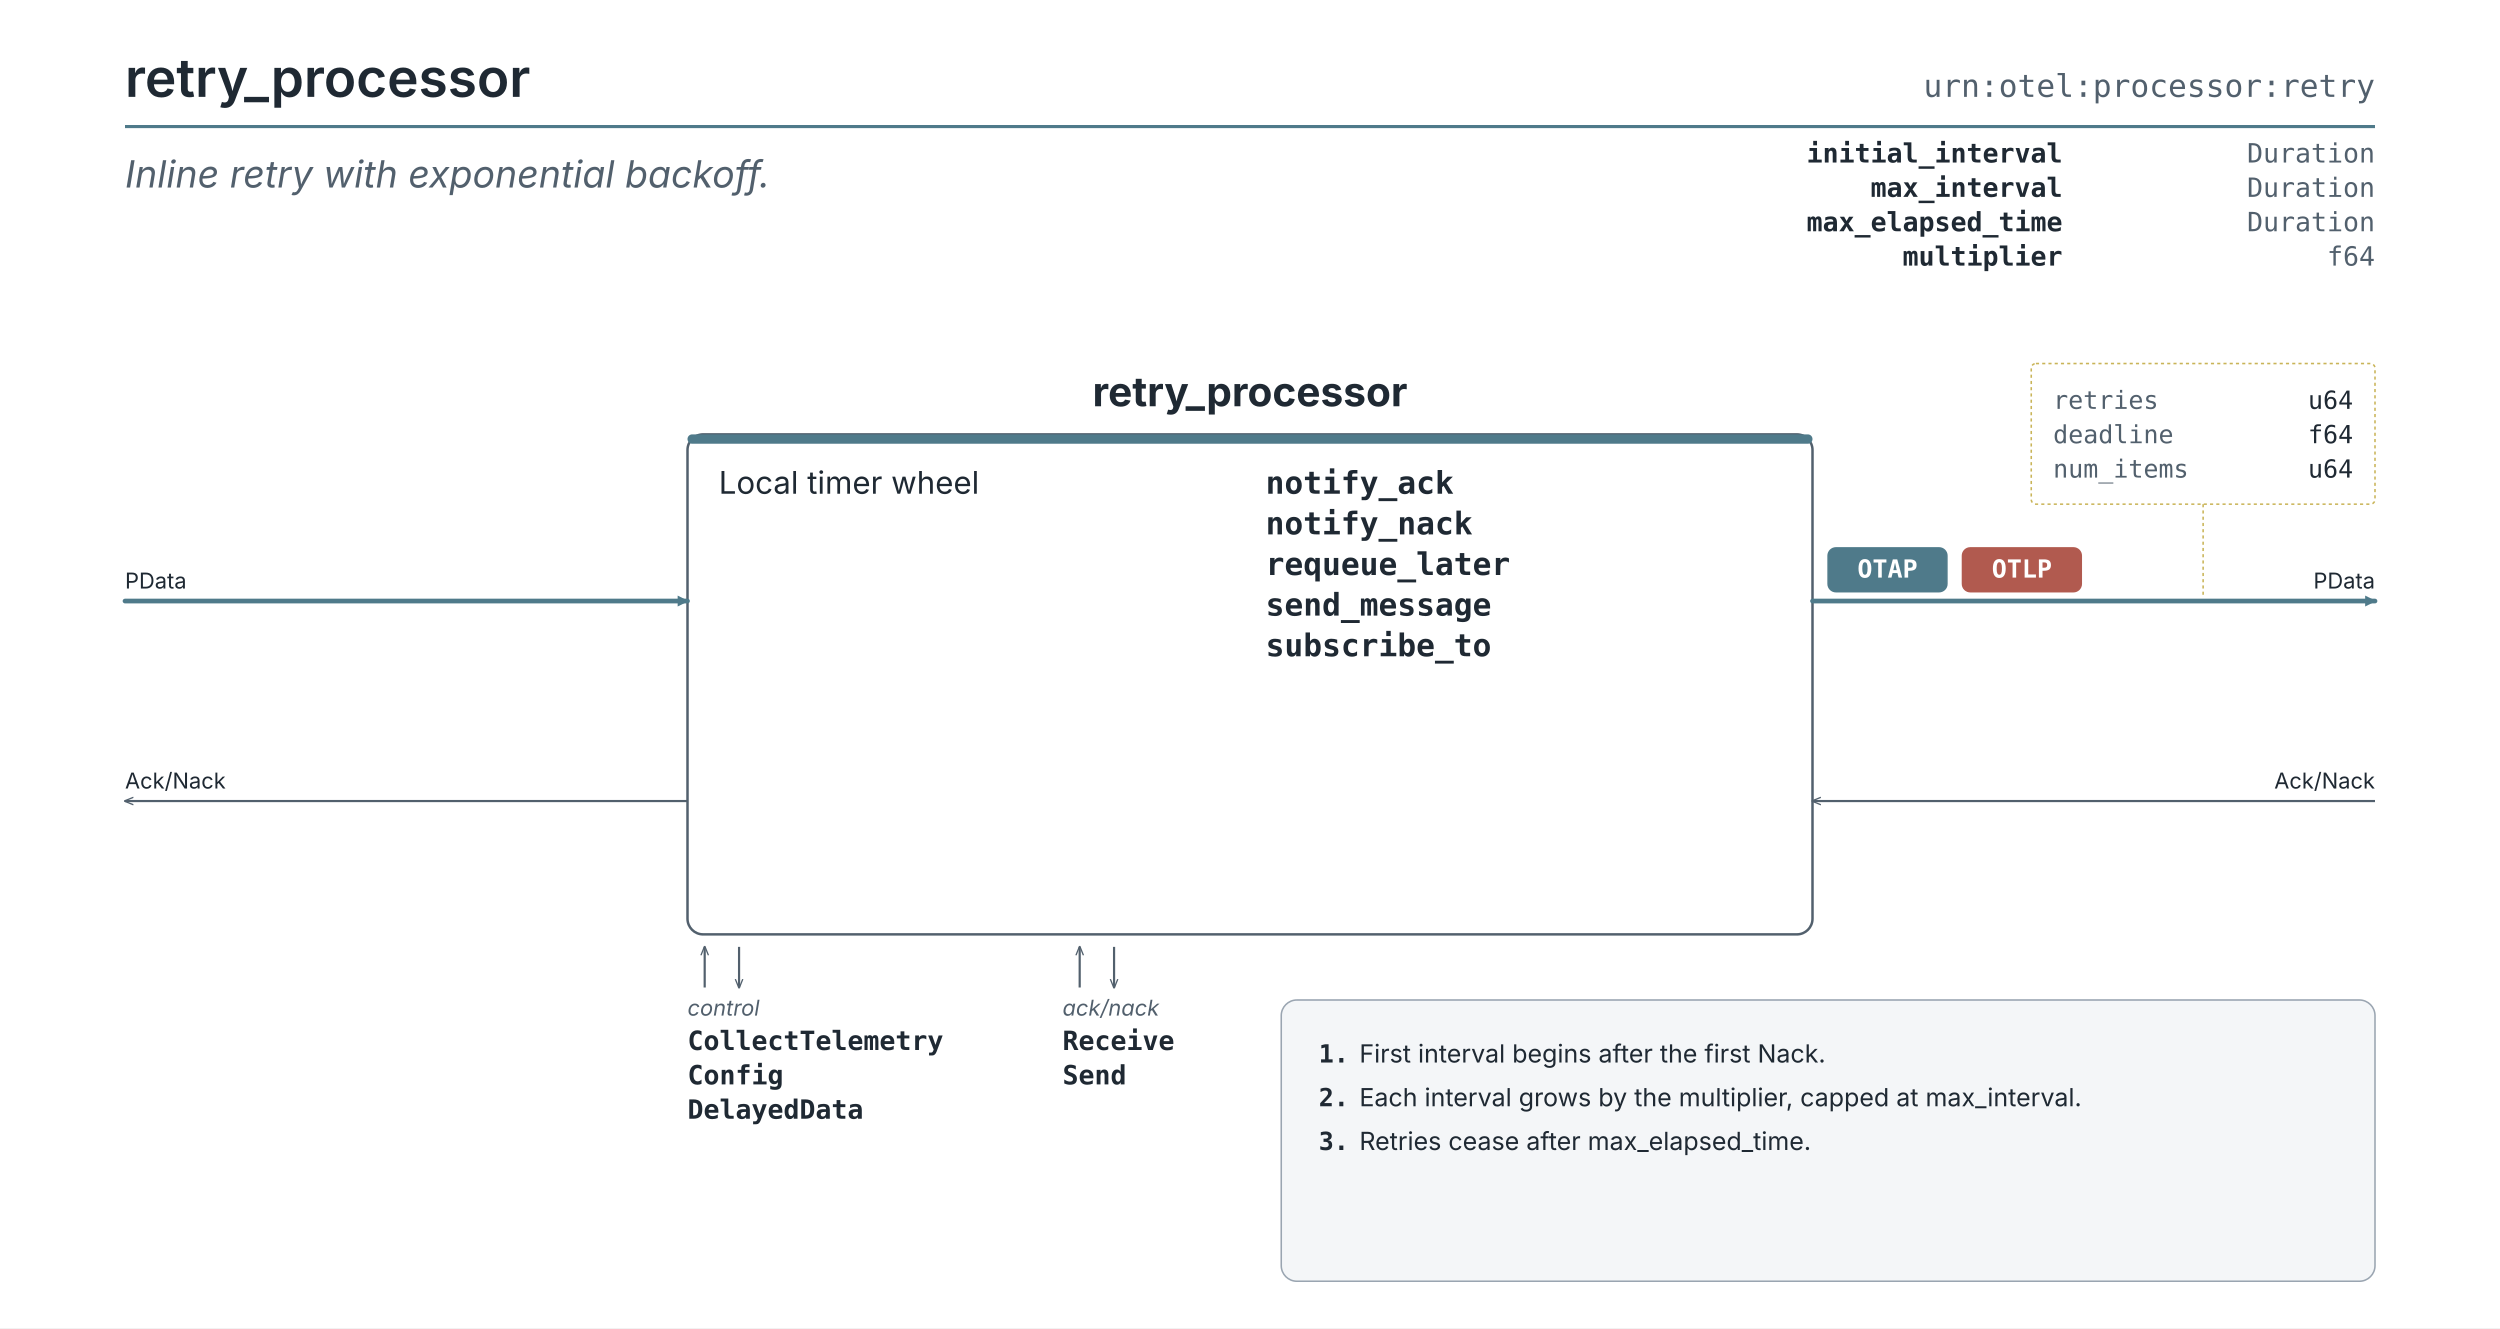
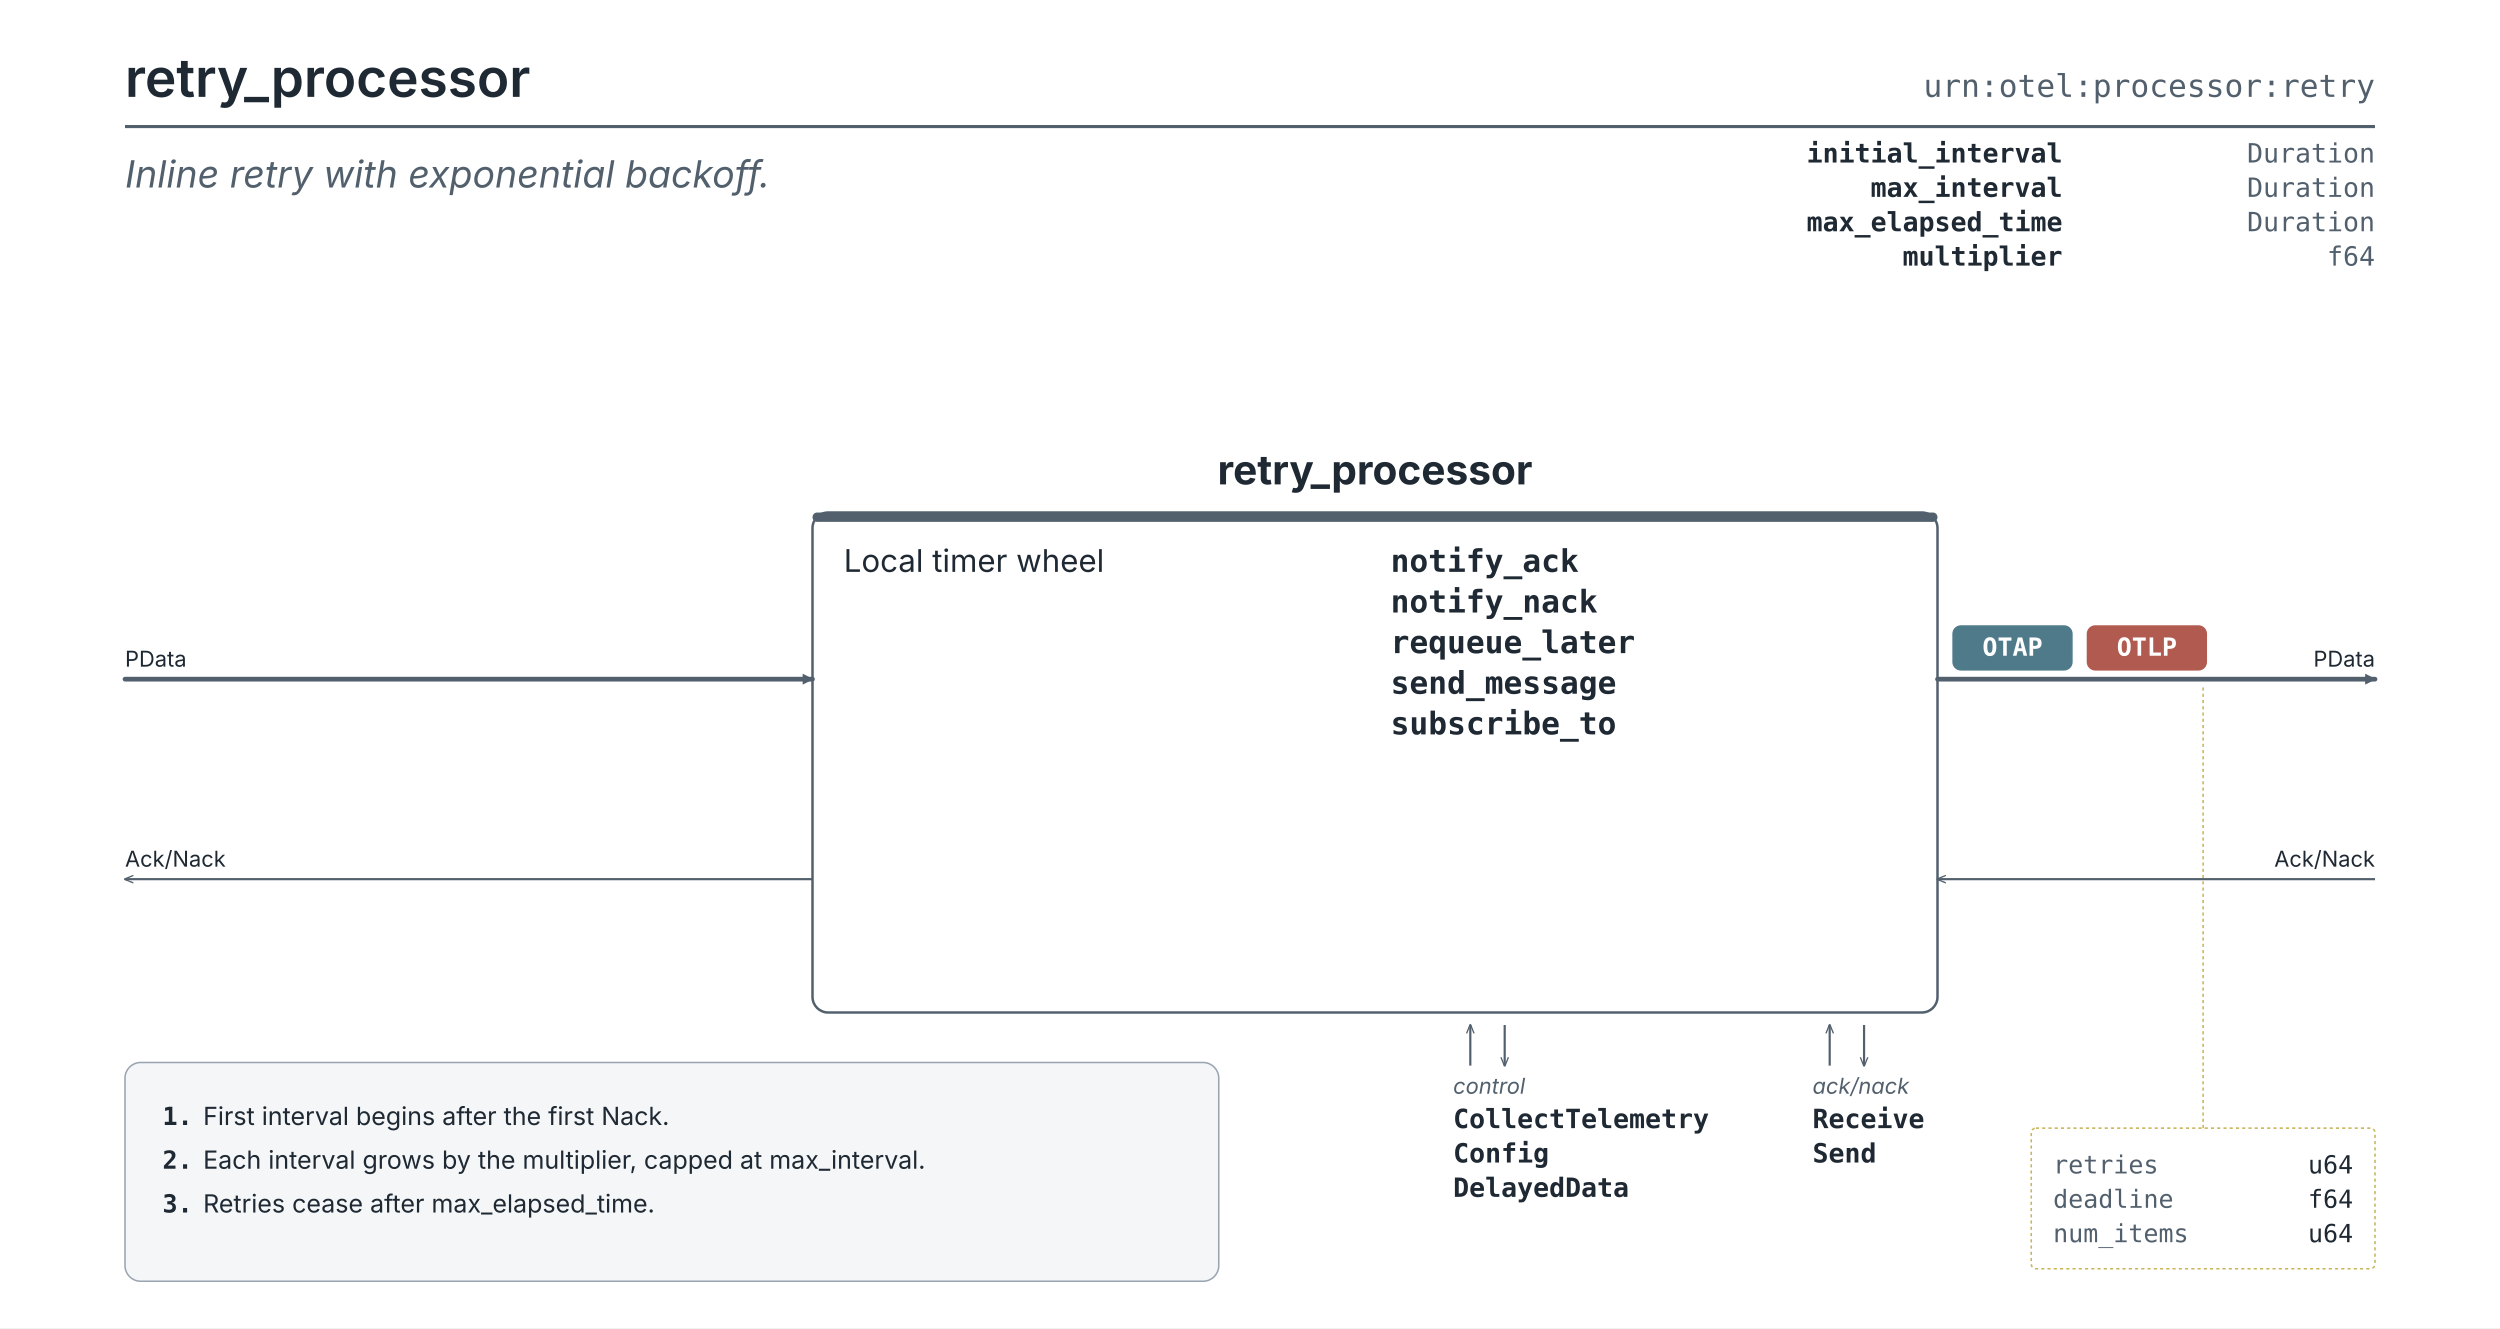
<svg xmlns="http://www.w3.org/2000/svg" width="1600" height="850" viewBox="0 0 1600 850" font-family="Inter, 'Helvetica Neue', Arial, sans-serif">
  <rect width="1600" height="850" fill="#ffffff" />
  <defs>
    <marker id="ah-pdata" viewBox="0 0 10 10" refX="9" refY="5" markerWidth="7" markerHeight="7" orient="auto-start-reverse" markerUnits="userSpaceOnUse">
      <path d="M0,0 L10,5 L0,10 z" fill="context-stroke" />
    </marker>
    <marker id="ah-ctrl" viewBox="0 0 10 10" refX="9" refY="5" markerWidth="6" markerHeight="6" orient="auto-start-reverse" markerUnits="userSpaceOnUse">
      <path d="M0,1 L10,5 L0,9" fill="none" stroke="context-stroke" stroke-width="1.4" />
    </marker>
  </defs>
-   <rect x="80" y="80" width="1440" height="2" fill="#4f7a8a" />
+   <rect x="80" y="80" width="1440" height="2" fill="#52606d" />
  <text x="80" y="62" font-size="34" font-weight="600" fill="#1f2933">retry_processor</text>
  <text x="1520" y="62" font-size="20" font-family="'JetBrains Mono', Menlo, Consolas, monospace" fill="#52606d" text-anchor="end">urn:otel:processor:retry</text>
  <text x="80" y="120" font-size="24" font-style="italic" fill="#52606d">
    <tspan x="80" dy="0">Inline retry with exponential backoff.</tspan>
  </text>
  <text x="1320" y="104" text-anchor="end" font-size="17" font-weight="700" font-family="'JetBrains Mono', Menlo, Consolas, monospace" fill="#1f2933">initial_interval</text>
  <text x="1520" y="104" text-anchor="end" font-size="17" font-family="'JetBrains Mono', Menlo, Consolas, monospace" fill="#52606d">Duration</text>
  <text x="1320" y="126" text-anchor="end" font-size="17" font-weight="700" font-family="'JetBrains Mono', Menlo, Consolas, monospace" fill="#1f2933">max_interval</text>
  <text x="1520" y="126" text-anchor="end" font-size="17" font-family="'JetBrains Mono', Menlo, Consolas, monospace" fill="#52606d">Duration</text>
  <text x="1320" y="148" text-anchor="end" font-size="17" font-weight="700" font-family="'JetBrains Mono', Menlo, Consolas, monospace" fill="#1f2933">max_elapsed_time</text>
  <text x="1520" y="148" text-anchor="end" font-size="17" font-family="'JetBrains Mono', Menlo, Consolas, monospace" fill="#52606d">Duration</text>
  <text x="1320" y="170" text-anchor="end" font-size="17" font-weight="700" font-family="'JetBrains Mono', Menlo, Consolas, monospace" fill="#1f2933">multiplier</text>
  <text x="1520" y="170" text-anchor="end" font-size="17" font-family="'JetBrains Mono', Menlo, Consolas, monospace" fill="#52606d">f64</text>
-   <text x="800.0" y="260" text-anchor="middle" font-size="26" font-weight="700" fill="#1f2933">retry_processor</text>
+   <text x="880.0" y="310" text-anchor="middle" font-size="26" font-weight="700" fill="#1f2933">retry_processor</text>
  <g>
-     <rect x="440.0" y="278" width="720" height="320" rx="10" ry="10" fill="white" stroke="#52606d" stroke-width="1.6" />
-     <rect x="440.0" y="278" width="720" height="6" rx="3" ry="3" fill="#4f7a8a" />
-     <text x="800.0" y="306" text-anchor="middle" font-size="26" font-weight="600" fill="#1f2933" />
+     <rect x="520.0" y="328" width="720" height="320" rx="10" ry="10" fill="white" stroke="#52606d" stroke-width="1.6" />
+     <rect x="520.0" y="328" width="720" height="6" rx="3" ry="3" fill="#52606d" />
+     <text x="880.0" y="356" text-anchor="middle" font-size="26" font-weight="600" fill="#1f2933" />
  </g>
-   <text x="460.0" y="316" font-size="20" fill="#1f2933">Local timer wheel</text>
-   <text x="810.0" y="316" font-size="20" font-weight="700" font-family="'JetBrains Mono', Menlo, Consolas, monospace" fill="#1f2933">notify_ack</text>
-   <text x="810.0" y="342" font-size="20" font-weight="700" font-family="'JetBrains Mono', Menlo, Consolas, monospace" fill="#1f2933">notify_nack</text>
-   <text x="810.0" y="368" font-size="20" font-weight="700" font-family="'JetBrains Mono', Menlo, Consolas, monospace" fill="#1f2933">requeue_later</text>
-   <text x="810.0" y="394" font-size="20" font-weight="700" font-family="'JetBrains Mono', Menlo, Consolas, monospace" fill="#1f2933">send_message</text>
-   <text x="810.0" y="420" font-size="20" font-weight="700" font-family="'JetBrains Mono', Menlo, Consolas, monospace" fill="#1f2933">subscribe_to</text>
-   <line x1="80" y1="384.667" x2="440.0" y2="384.667" stroke="#4f7a8a" stroke-width="3.0" stroke-linecap="round" marker-end="url(#ah-pdata)" />
-   <line x1="1160.0" y1="384.667" x2="1520" y2="384.667" stroke="#4f7a8a" stroke-width="3.0" stroke-linecap="round" marker-end="url(#ah-pdata)" />
+   <text x="540.0" y="366" font-size="20" fill="#1f2933">Local timer wheel</text>
+   <text x="890.0" y="366" font-size="20" font-weight="700" font-family="'JetBrains Mono', Menlo, Consolas, monospace" fill="#1f2933">notify_ack</text>
+   <text x="890.0" y="392" font-size="20" font-weight="700" font-family="'JetBrains Mono', Menlo, Consolas, monospace" fill="#1f2933">notify_nack</text>
+   <text x="890.0" y="418" font-size="20" font-weight="700" font-family="'JetBrains Mono', Menlo, Consolas, monospace" fill="#1f2933">requeue_later</text>
+   <text x="890.0" y="444" font-size="20" font-weight="700" font-family="'JetBrains Mono', Menlo, Consolas, monospace" fill="#1f2933">send_message</text>
+   <text x="890.0" y="470" font-size="20" font-weight="700" font-family="'JetBrains Mono', Menlo, Consolas, monospace" fill="#1f2933">subscribe_to</text>
+   <line x1="80" y1="434.667" x2="520.0" y2="434.667" stroke="#52606d" stroke-width="3.0" stroke-linecap="round" marker-end="url(#ah-pdata)" />
+   <line x1="1240.0" y1="434.667" x2="1520" y2="434.667" stroke="#52606d" stroke-width="3.0" stroke-linecap="round" marker-end="url(#ah-pdata)" />
  <g>
-     <rect x="1170.0" y="350.667" width="76" height="28" rx="5" ry="5" fill="#4f7a8a" stroke="#4f7a8a" />
-     <text x="1208.0" y="369.667" text-anchor="middle" font-size="16" font-weight="700" font-family="'JetBrains Mono', Menlo, Consolas, monospace" fill="white">OTAP</text>
+     <rect x="1250.0" y="400.667" width="76" height="28" rx="5" ry="5" fill="#4f7a8a" stroke="#4f7a8a" />
+     <text x="1288.0" y="419.667" text-anchor="middle" font-size="16" font-weight="700" font-family="'JetBrains Mono', Menlo, Consolas, monospace" fill="white">OTAP</text>
  </g>
  <g>
-     <rect x="1256.0" y="350.667" width="76" height="28" rx="5" ry="5" fill="#b15a4f" stroke="#b15a4f" />
-     <text x="1294.0" y="369.667" text-anchor="middle" font-size="16" font-weight="700" font-family="'JetBrains Mono', Menlo, Consolas, monospace" fill="white">OTLP</text>
+     <rect x="1336.0" y="400.667" width="76" height="28" rx="5" ry="5" fill="#b15a4f" stroke="#b15a4f" />
+     <text x="1374.0" y="419.667" text-anchor="middle" font-size="16" font-weight="700" font-family="'JetBrains Mono', Menlo, Consolas, monospace" fill="white">OTLP</text>
  </g>
-   <line x1="1520" y1="512.667" x2="1160.0" y2="512.667" stroke="#52606d" stroke-width="1.4" marker-end="url(#ah-ctrl)" />
-   <line x1="440.0" y1="512.667" x2="80" y2="512.667" stroke="#52606d" stroke-width="1.4" marker-end="url(#ah-ctrl)" />
-   <text x="80" y="376.667" text-anchor="start" font-size="14" fill="#1f2933">PData</text>
-   <text x="80" y="504.667" text-anchor="start" font-size="14" fill="#1f2933">Ack/Nack</text>
-   <text x="1520" y="376.667" text-anchor="end" font-size="14" fill="#1f2933">PData</text>
-   <text x="1520" y="504.667" text-anchor="end" font-size="14" fill="#1f2933">Ack/Nack</text>
-   <rect x="1300.0" y="232.667" width="220" height="90" rx="3" ry="3" fill="white" stroke="#c9b458" stroke-width="1" stroke-dasharray="2,2" />
-   <text x="1314.0" y="261.667" font-size="16" font-family="'JetBrains Mono', Menlo, Consolas, monospace" fill="#52606d">retries</text>
-   <text x="1506.0" y="261.667" text-anchor="end" font-size="16" font-family="'JetBrains Mono', Menlo, Consolas, monospace" fill="#1f2933">u64</text>
-   <text x="1314.0" y="283.667" font-size="16" font-family="'JetBrains Mono', Menlo, Consolas, monospace" fill="#52606d">deadline</text>
-   <text x="1506.0" y="283.667" text-anchor="end" font-size="16" font-family="'JetBrains Mono', Menlo, Consolas, monospace" fill="#1f2933">f64</text>
-   <text x="1314.0" y="305.667" font-size="16" font-family="'JetBrains Mono', Menlo, Consolas, monospace" fill="#52606d">num_items</text>
-   <text x="1506.0" y="305.667" text-anchor="end" font-size="16" font-family="'JetBrains Mono', Menlo, Consolas, monospace" fill="#1f2933">u64</text>
-   <line x1="1410.0" y1="322.667" x2="1410.0" y2="380.667" stroke="#c9b458" stroke-width="1" stroke-dasharray="2,2" />
-   <line x1="451.0" y1="632" x2="451.0" y2="606" stroke="#52606d" stroke-width="1.4" marker-end="url(#ah-ctrl)" />
-   <line x1="473.0" y1="606" x2="473.0" y2="632" stroke="#52606d" stroke-width="1.4" marker-end="url(#ah-ctrl)" />
-   <text x="440.0" y="650" font-size="14" font-style="italic" fill="#52606d">control</text>
-   <text x="440.0" y="672" font-size="17" font-weight="700" font-family="'JetBrains Mono', Menlo, Consolas, monospace" fill="#1f2933">CollectTelemetry</text>
-   <text x="440.0" y="694" font-size="17" font-weight="700" font-family="'JetBrains Mono', Menlo, Consolas, monospace" fill="#1f2933">Config</text>
-   <text x="440.0" y="716" font-size="17" font-weight="700" font-family="'JetBrains Mono', Menlo, Consolas, monospace" fill="#1f2933">DelayedData</text>
-   <line x1="691.0" y1="632" x2="691.0" y2="606" stroke="#52606d" stroke-width="1.4" marker-end="url(#ah-ctrl)" />
-   <line x1="713.0" y1="606" x2="713.0" y2="632" stroke="#52606d" stroke-width="1.4" marker-end="url(#ah-ctrl)" />
-   <text x="680.0" y="650" font-size="14" font-style="italic" fill="#52606d">ack/nack</text>
-   <text x="680.0" y="672" font-size="17" font-weight="700" font-family="'JetBrains Mono', Menlo, Consolas, monospace" fill="#1f2933">Receive</text>
-   <text x="680.0" y="694" font-size="17" font-weight="700" font-family="'JetBrains Mono', Menlo, Consolas, monospace" fill="#1f2933">Send</text>
-   <rect x="820" y="640" width="700" height="180" rx="10" ry="10" fill="#f4f6f8" stroke="#9aa5b1" stroke-width="1" />
-   <text x="844" y="680" font-size="16" font-weight="700" font-family="'JetBrains Mono', Menlo, Consolas, monospace" fill="#1f2933">1.</text>
-   <text x="870" y="680" font-size="16" fill="#1f2933">First interval begins after the first Nack.</text>
-   <text x="844" y="708" font-size="16" font-weight="700" font-family="'JetBrains Mono', Menlo, Consolas, monospace" fill="#1f2933">2.</text>
-   <text x="870" y="708" font-size="16" fill="#1f2933">Each interval grows by the multiplier, capped at max_interval.</text>
-   <text x="844" y="736" font-size="16" font-weight="700" font-family="'JetBrains Mono', Menlo, Consolas, monospace" fill="#1f2933">3.</text>
-   <text x="870" y="736" font-size="16" fill="#1f2933">Retries cease after max_elapsed_time.</text>
+   <line x1="1520" y1="562.667" x2="1240.0" y2="562.667" stroke="#52606d" stroke-width="1.4" marker-end="url(#ah-ctrl)" />
+   <line x1="520.0" y1="562.667" x2="80" y2="562.667" stroke="#52606d" stroke-width="1.4" marker-end="url(#ah-ctrl)" />
+   <text x="80" y="426.667" text-anchor="start" font-size="14" fill="#1f2933">PData</text>
+   <text x="80" y="554.667" text-anchor="start" font-size="14" fill="#1f2933">Ack/Nack</text>
+   <text x="1520" y="426.667" text-anchor="end" font-size="14" fill="#1f2933">PData</text>
+   <text x="1520" y="554.667" text-anchor="end" font-size="14" fill="#1f2933">Ack/Nack</text>
+   <rect x="1300.0" y="722.0" width="220" height="90" rx="3" ry="3" fill="white" stroke="#c9b458" stroke-width="1" stroke-dasharray="2,2" />
+   <text x="1314.0" y="751.0" font-size="16" font-family="'JetBrains Mono', Menlo, Consolas, monospace" fill="#52606d">retries</text>
+   <text x="1506.0" y="751.0" text-anchor="end" font-size="16" font-family="'JetBrains Mono', Menlo, Consolas, monospace" fill="#1f2933">u64</text>
+   <text x="1314.0" y="773.0" font-size="16" font-family="'JetBrains Mono', Menlo, Consolas, monospace" fill="#52606d">deadline</text>
+   <text x="1506.0" y="773.0" text-anchor="end" font-size="16" font-family="'JetBrains Mono', Menlo, Consolas, monospace" fill="#1f2933">f64</text>
+   <text x="1314.0" y="795.0" font-size="16" font-family="'JetBrains Mono', Menlo, Consolas, monospace" fill="#52606d">num_items</text>
+   <text x="1506.0" y="795.0" text-anchor="end" font-size="16" font-family="'JetBrains Mono', Menlo, Consolas, monospace" fill="#1f2933">u64</text>
+   <line x1="1410.0" y1="722.0" x2="1410.0" y2="438.667" stroke="#c9b458" stroke-width="1" stroke-dasharray="2,2" />
+   <line x1="941.0" y1="682" x2="941.0" y2="656" stroke="#52606d" stroke-width="1.4" marker-end="url(#ah-ctrl)" />
+   <line x1="963.0" y1="656" x2="963.0" y2="682" stroke="#52606d" stroke-width="1.4" marker-end="url(#ah-ctrl)" />
+   <text x="930.0" y="700" font-size="14" font-style="italic" fill="#52606d">control</text>
+   <text x="930.0" y="722" font-size="17" font-weight="700" font-family="'JetBrains Mono', Menlo, Consolas, monospace" fill="#1f2933">CollectTelemetry</text>
+   <text x="930.0" y="744" font-size="17" font-weight="700" font-family="'JetBrains Mono', Menlo, Consolas, monospace" fill="#1f2933">Config</text>
+   <text x="930.0" y="766" font-size="17" font-weight="700" font-family="'JetBrains Mono', Menlo, Consolas, monospace" fill="#1f2933">DelayedData</text>
+   <line x1="1171.0" y1="682" x2="1171.0" y2="656" stroke="#52606d" stroke-width="1.4" marker-end="url(#ah-ctrl)" />
+   <line x1="1193.0" y1="656" x2="1193.0" y2="682" stroke="#52606d" stroke-width="1.4" marker-end="url(#ah-ctrl)" />
+   <text x="1160.0" y="700" font-size="14" font-style="italic" fill="#52606d">ack/nack</text>
+   <text x="1160.0" y="722" font-size="17" font-weight="700" font-family="'JetBrains Mono', Menlo, Consolas, monospace" fill="#1f2933">Receive</text>
+   <text x="1160.0" y="744" font-size="17" font-weight="700" font-family="'JetBrains Mono', Menlo, Consolas, monospace" fill="#1f2933">Send</text>
+   <rect x="80" y="680" width="700" height="140" rx="10" ry="10" fill="#f4f6f8" stroke="#9aa5b1" stroke-width="1" />
+   <text x="104" y="720" font-size="16" font-weight="700" font-family="'JetBrains Mono', Menlo, Consolas, monospace" fill="#1f2933">1.</text>
+   <text x="130" y="720" font-size="16" fill="#1f2933">First interval begins after the first Nack.</text>
+   <text x="104" y="748" font-size="16" font-weight="700" font-family="'JetBrains Mono', Menlo, Consolas, monospace" fill="#1f2933">2.</text>
+   <text x="130" y="748" font-size="16" fill="#1f2933">Each interval grows by the multiplier, capped at max_interval.</text>
+   <text x="104" y="776" font-size="16" font-weight="700" font-family="'JetBrains Mono', Menlo, Consolas, monospace" fill="#1f2933">3.</text>
+   <text x="130" y="776" font-size="16" fill="#1f2933">Retries cease after max_elapsed_time.</text>
</svg>
